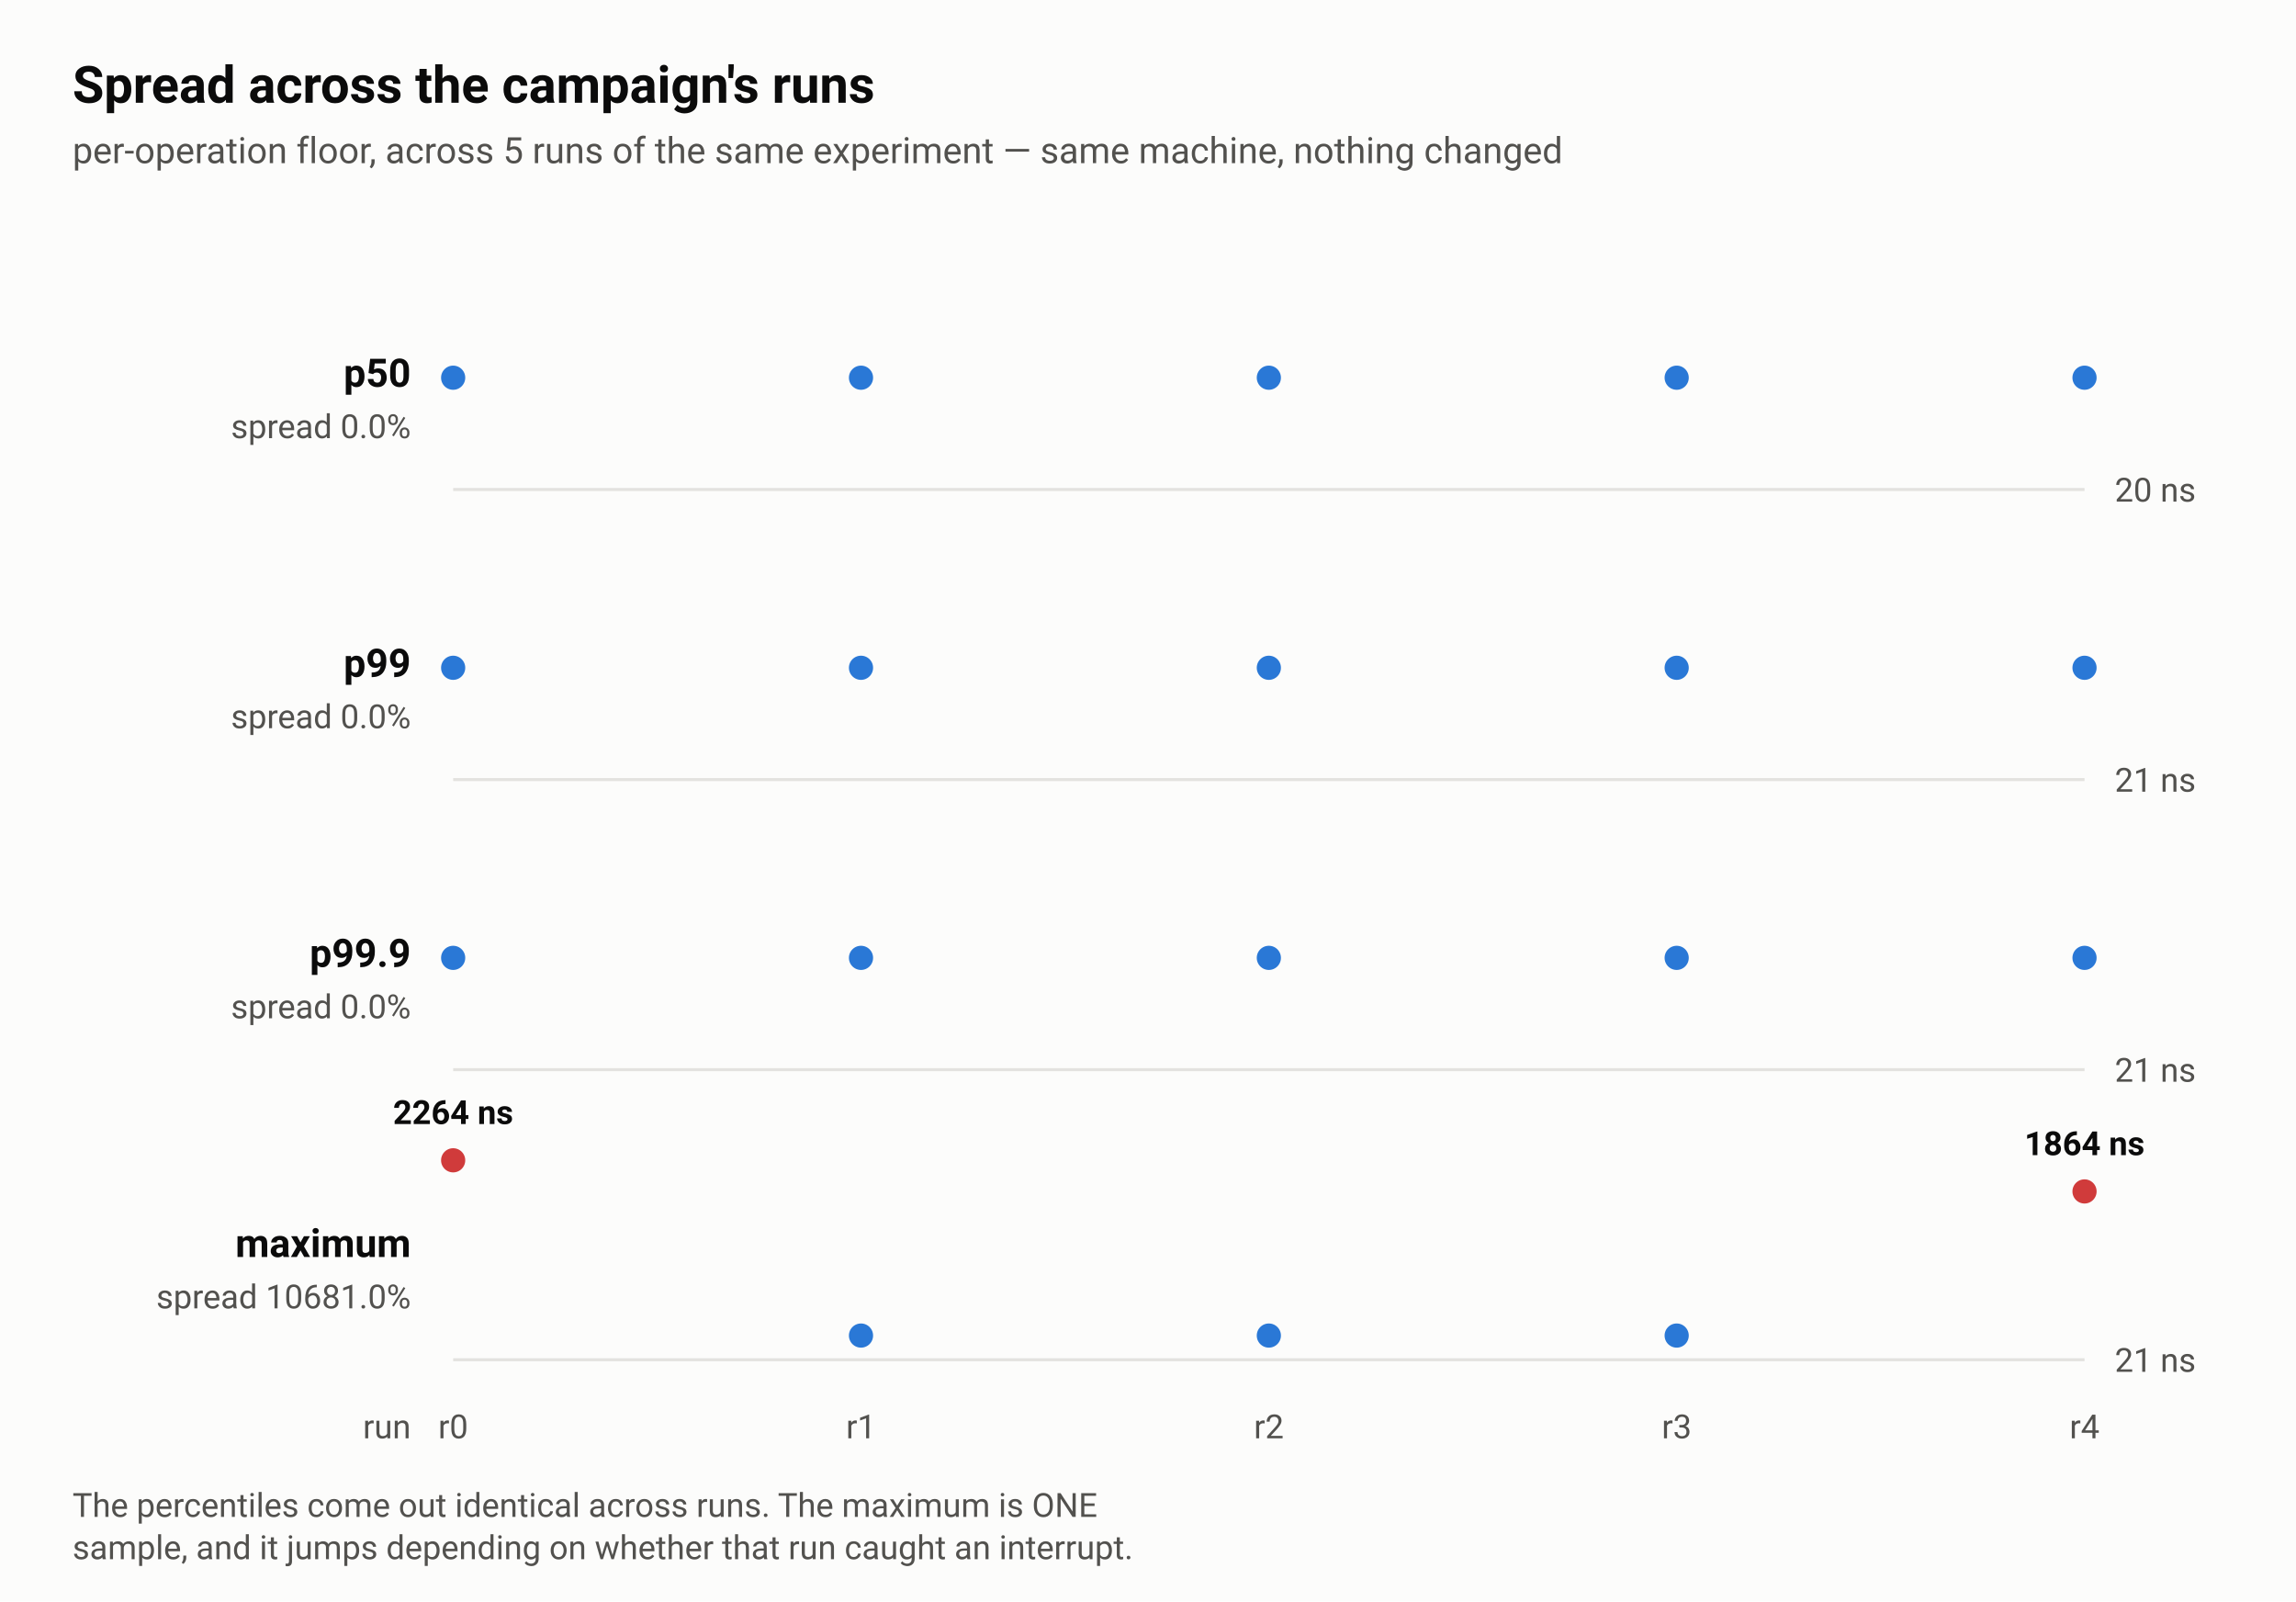
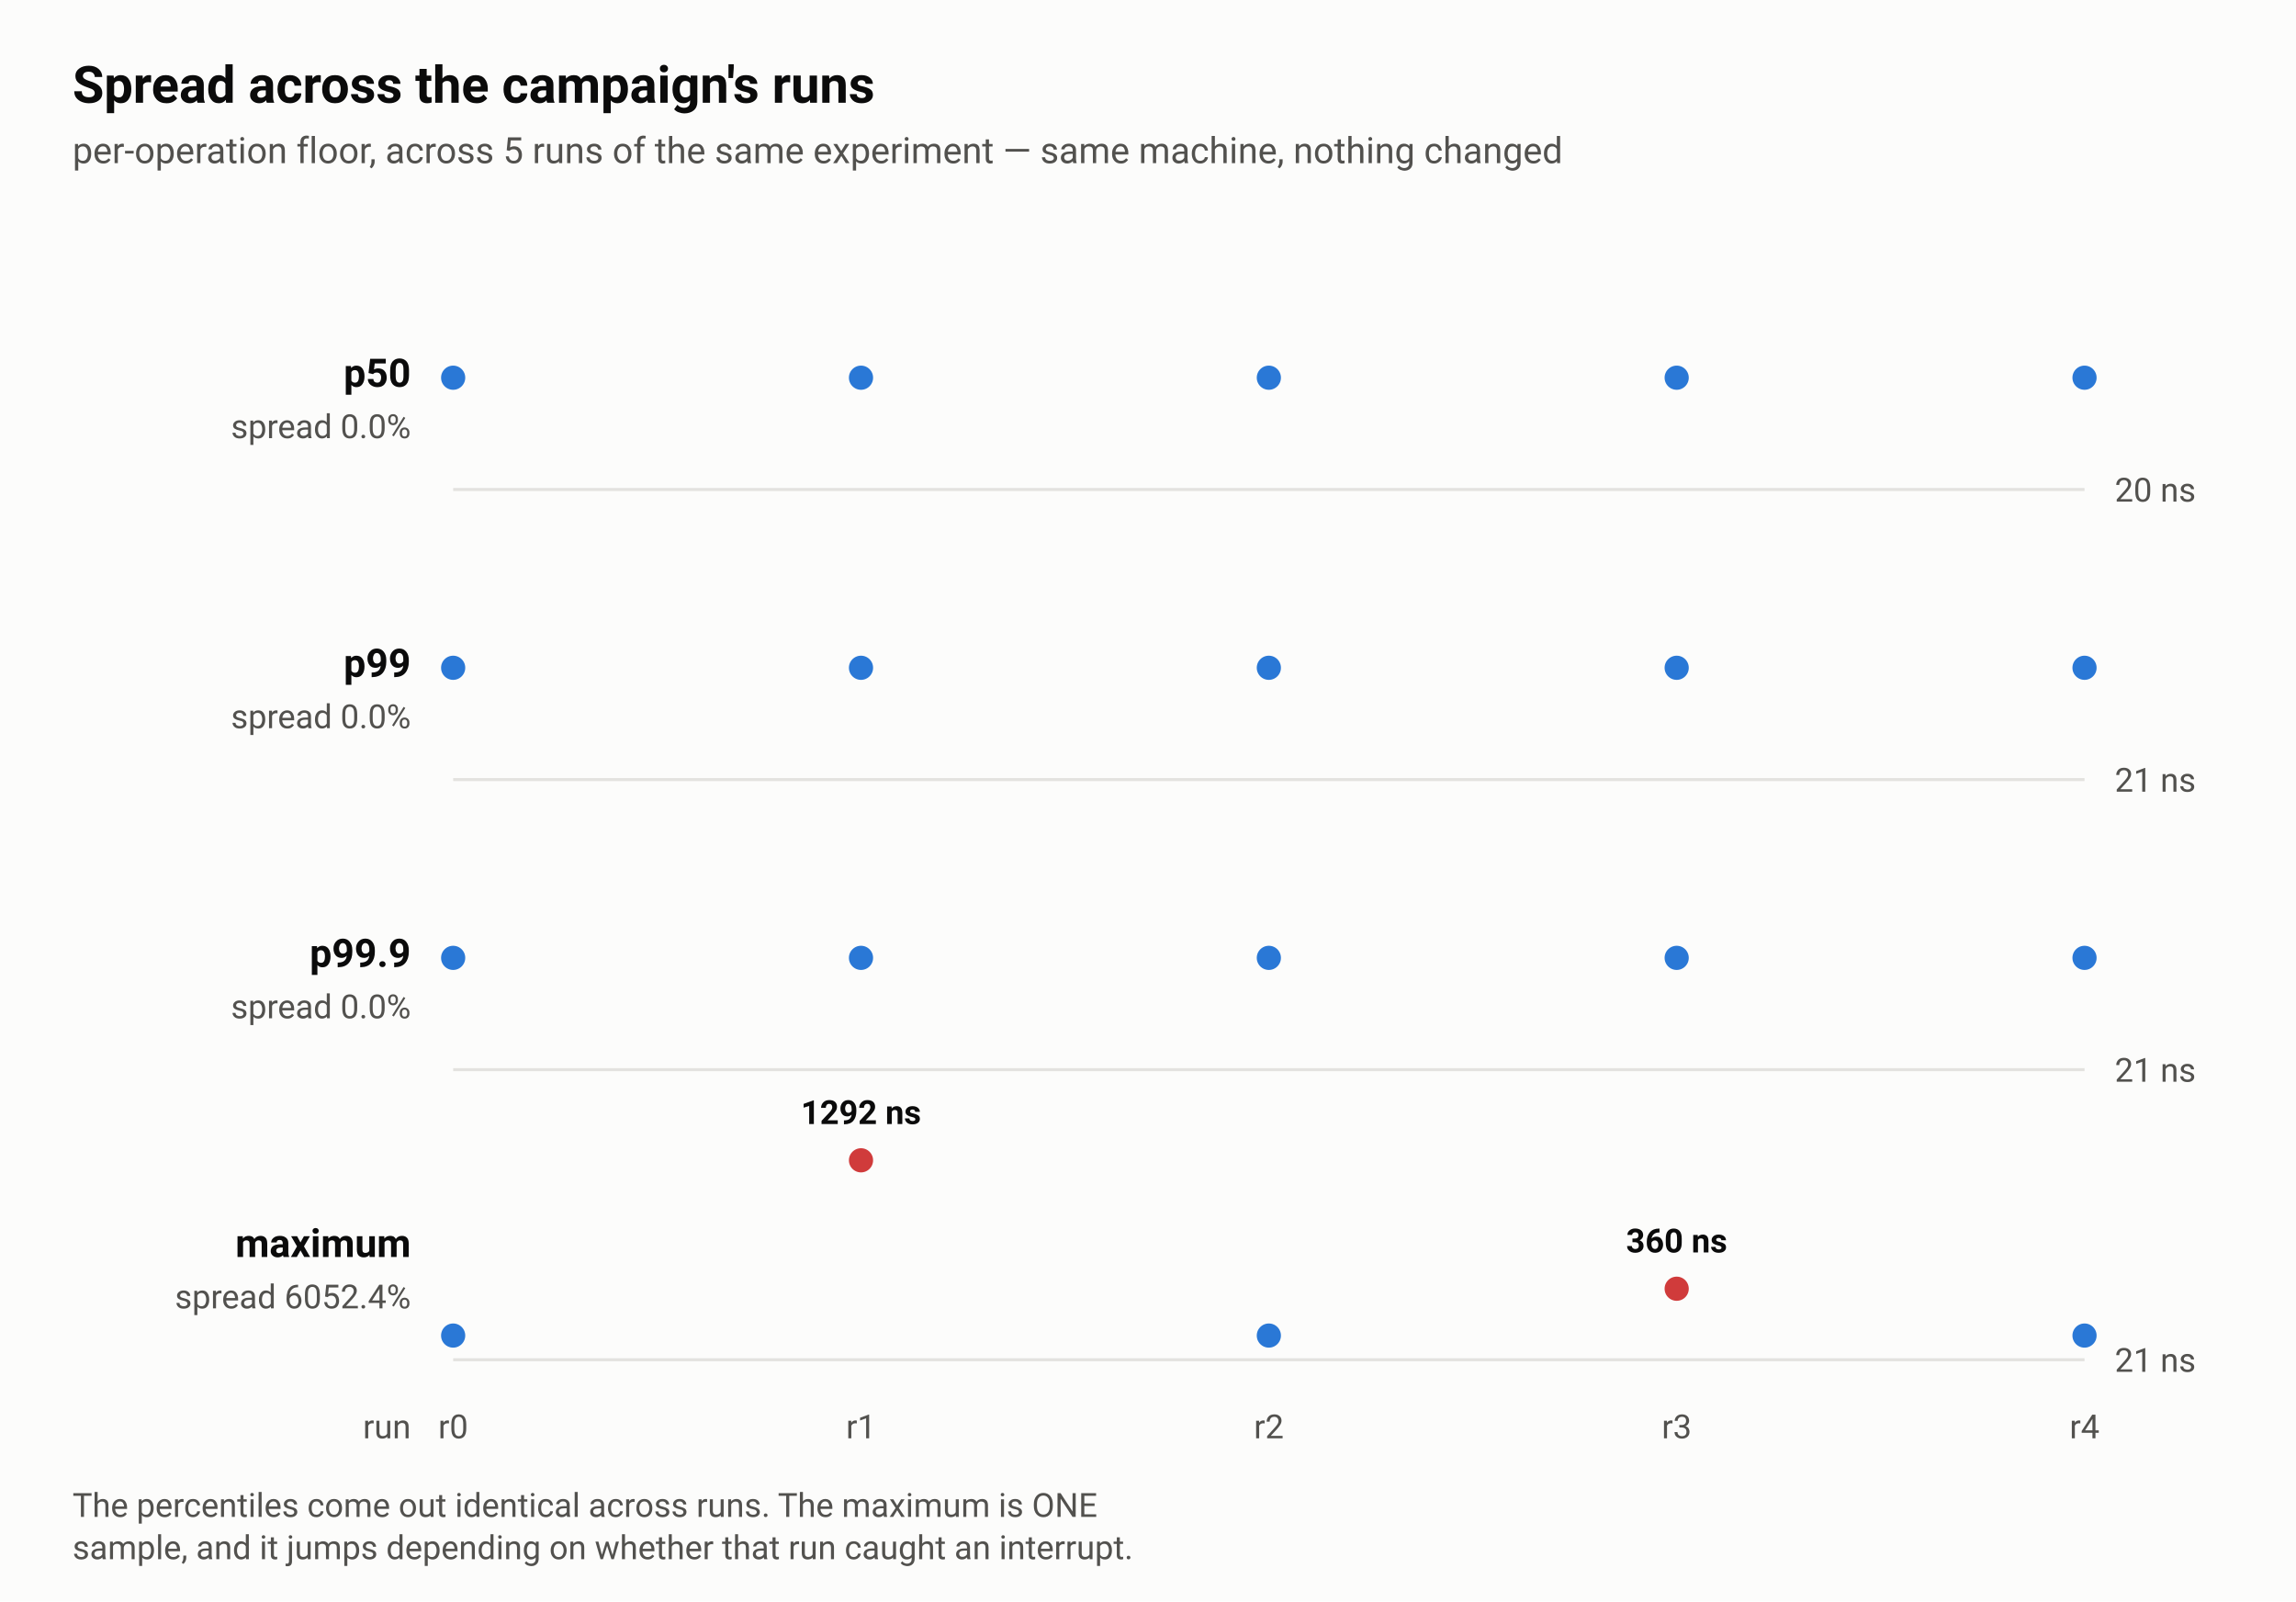
<svg xmlns="http://www.w3.org/2000/svg" width="760" height="530" viewBox="0 0 760 530" role="img" aria-labelledby="titulo descricao">
  <rect width="760" height="530" fill="#fcfcfb" />
  <text x="24.0" y="34.0" fill="#0b0b0b" font-size="17" font-weight="600" text-anchor="start" font-family="system-ui, -apple-system, 'Segoe UI', Roboto, sans-serif">Spread across the campaign's runs</text>
  <text x="24.0" y="54.0" fill="#52514e" font-size="12" font-weight="400" text-anchor="start" font-family="system-ui, -apple-system, 'Segoe UI', Roboto, sans-serif">per-operation floor, across 5 runs of the same experiment — same machine, nothing changed</text>
  <text x="136.0" y="128.0" fill="#0b0b0b" font-size="13" font-weight="600" text-anchor="end" font-family="system-ui, -apple-system, 'Segoe UI', Roboto, sans-serif">p50</text>
  <text x="136.0" y="145.0" fill="#52514e" font-size="11" font-weight="400" text-anchor="end" font-family="system-ui, -apple-system, 'Segoe UI', Roboto, sans-serif" font-variant-numeric="tabular-nums">spread 0.0%</text>
  <line x1="150.0" y1="162.0" x2="690.0" y2="162.0" stroke="#e3e2df" stroke-width="1" />
  <circle cx="150.0" cy="125.0" r="5" fill="#2a78d6" stroke="#fcfcfb" stroke-width="2" />
  <circle cx="285.0" cy="125.0" r="5" fill="#2a78d6" stroke="#fcfcfb" stroke-width="2" />
  <circle cx="420.0" cy="125.0" r="5" fill="#2a78d6" stroke="#fcfcfb" stroke-width="2" />
  <circle cx="555.0" cy="125.0" r="5" fill="#2a78d6" stroke="#fcfcfb" stroke-width="2" />
  <circle cx="690.0" cy="125.0" r="5" fill="#2a78d6" stroke="#fcfcfb" stroke-width="2" />
  <text x="700.0" y="166.0" fill="#52514e" font-size="11" font-weight="400" text-anchor="start" font-family="system-ui, -apple-system, 'Segoe UI', Roboto, sans-serif" font-variant-numeric="tabular-nums">20 ns</text>
  <text x="136.0" y="224.0" fill="#0b0b0b" font-size="13" font-weight="600" text-anchor="end" font-family="system-ui, -apple-system, 'Segoe UI', Roboto, sans-serif">p99</text>
  <text x="136.0" y="241.0" fill="#52514e" font-size="11" font-weight="400" text-anchor="end" font-family="system-ui, -apple-system, 'Segoe UI', Roboto, sans-serif" font-variant-numeric="tabular-nums">spread 0.0%</text>
  <line x1="150.0" y1="258.0" x2="690.0" y2="258.0" stroke="#e3e2df" stroke-width="1" />
  <circle cx="150.0" cy="221.0" r="5" fill="#2a78d6" stroke="#fcfcfb" stroke-width="2" />
  <circle cx="285.0" cy="221.0" r="5" fill="#2a78d6" stroke="#fcfcfb" stroke-width="2" />
  <circle cx="420.0" cy="221.0" r="5" fill="#2a78d6" stroke="#fcfcfb" stroke-width="2" />
  <circle cx="555.0" cy="221.0" r="5" fill="#2a78d6" stroke="#fcfcfb" stroke-width="2" />
  <circle cx="690.0" cy="221.0" r="5" fill="#2a78d6" stroke="#fcfcfb" stroke-width="2" />
  <text x="700.0" y="262.0" fill="#52514e" font-size="11" font-weight="400" text-anchor="start" font-family="system-ui, -apple-system, 'Segoe UI', Roboto, sans-serif" font-variant-numeric="tabular-nums">21 ns</text>
  <text x="136.0" y="320.0" fill="#0b0b0b" font-size="13" font-weight="600" text-anchor="end" font-family="system-ui, -apple-system, 'Segoe UI', Roboto, sans-serif">p99.9</text>
  <text x="136.0" y="337.0" fill="#52514e" font-size="11" font-weight="400" text-anchor="end" font-family="system-ui, -apple-system, 'Segoe UI', Roboto, sans-serif" font-variant-numeric="tabular-nums">spread 0.0%</text>
  <line x1="150.0" y1="354.0" x2="690.0" y2="354.0" stroke="#e3e2df" stroke-width="1" />
  <circle cx="150.0" cy="317.0" r="5" fill="#2a78d6" stroke="#fcfcfb" stroke-width="2" />
  <circle cx="285.0" cy="317.0" r="5" fill="#2a78d6" stroke="#fcfcfb" stroke-width="2" />
  <circle cx="420.0" cy="317.0" r="5" fill="#2a78d6" stroke="#fcfcfb" stroke-width="2" />
  <circle cx="555.0" cy="317.0" r="5" fill="#2a78d6" stroke="#fcfcfb" stroke-width="2" />
  <circle cx="690.0" cy="317.0" r="5" fill="#2a78d6" stroke="#fcfcfb" stroke-width="2" />
  <text x="700.0" y="358.0" fill="#52514e" font-size="11" font-weight="400" text-anchor="start" font-family="system-ui, -apple-system, 'Segoe UI', Roboto, sans-serif" font-variant-numeric="tabular-nums">21 ns</text>
  <text x="136.0" y="416.0" fill="#0b0b0b" font-size="13" font-weight="600" text-anchor="end" font-family="system-ui, -apple-system, 'Segoe UI', Roboto, sans-serif">maximum</text>
-   <text x="136.0" y="433.0" fill="#52514e" font-size="11" font-weight="400" text-anchor="end" font-family="system-ui, -apple-system, 'Segoe UI', Roboto, sans-serif" font-variant-numeric="tabular-nums">spread 10681.0%</text>
+   <text x="136.0" y="433.0" fill="#52514e" font-size="11" font-weight="400" text-anchor="end" font-family="system-ui, -apple-system, 'Segoe UI', Roboto, sans-serif" font-variant-numeric="tabular-nums">spread 6052.4%</text>
  <line x1="150.0" y1="450.0" x2="690.0" y2="450.0" stroke="#e3e2df" stroke-width="1" />
-   <circle cx="150.0" cy="384.0" r="5" fill="#d03b3b" stroke="#fcfcfb" stroke-width="2" />
-   <text x="150.0" y="372.0" fill="#0b0b0b" font-size="11" font-weight="600" text-anchor="middle" font-family="system-ui, -apple-system, 'Segoe UI', Roboto, sans-serif" font-variant-numeric="tabular-nums">2264 ns</text>
-   <circle cx="285.0" cy="442.0" r="5" fill="#2a78d6" stroke="#fcfcfb" stroke-width="2" />
+   <circle cx="150.0" cy="442.0" r="5" fill="#2a78d6" stroke="#fcfcfb" stroke-width="2" />
+   <circle cx="285.0" cy="384.0" r="5" fill="#d03b3b" stroke="#fcfcfb" stroke-width="2" />
+   <text x="285.0" y="372.0" fill="#0b0b0b" font-size="11" font-weight="600" text-anchor="middle" font-family="system-ui, -apple-system, 'Segoe UI', Roboto, sans-serif" font-variant-numeric="tabular-nums">1292 ns</text>
  <circle cx="420.0" cy="442.0" r="5" fill="#2a78d6" stroke="#fcfcfb" stroke-width="2" />
-   <circle cx="555.0" cy="442.0" r="5" fill="#2a78d6" stroke="#fcfcfb" stroke-width="2" />
-   <circle cx="690.0" cy="394.3" r="5" fill="#d03b3b" stroke="#fcfcfb" stroke-width="2" />
-   <text x="690.0" y="382.3" fill="#0b0b0b" font-size="11" font-weight="600" text-anchor="middle" font-family="system-ui, -apple-system, 'Segoe UI', Roboto, sans-serif" font-variant-numeric="tabular-nums">1864 ns</text>
+   <circle cx="555.0" cy="426.5" r="5" fill="#d03b3b" stroke="#fcfcfb" stroke-width="2" />
+   <text x="555.0" y="414.5" fill="#0b0b0b" font-size="11" font-weight="600" text-anchor="middle" font-family="system-ui, -apple-system, 'Segoe UI', Roboto, sans-serif" font-variant-numeric="tabular-nums">360 ns</text>
+   <circle cx="690.0" cy="442.0" r="5" fill="#2a78d6" stroke="#fcfcfb" stroke-width="2" />
  <text x="700.0" y="454.0" fill="#52514e" font-size="11" font-weight="400" text-anchor="start" font-family="system-ui, -apple-system, 'Segoe UI', Roboto, sans-serif" font-variant-numeric="tabular-nums">21 ns</text>
  <text x="150.0" y="476.0" fill="#52514e" font-size="11" font-weight="400" text-anchor="middle" font-family="system-ui, -apple-system, 'Segoe UI', Roboto, sans-serif">r0</text>
  <text x="285.0" y="476.0" fill="#52514e" font-size="11" font-weight="400" text-anchor="middle" font-family="system-ui, -apple-system, 'Segoe UI', Roboto, sans-serif">r1</text>
  <text x="420.0" y="476.0" fill="#52514e" font-size="11" font-weight="400" text-anchor="middle" font-family="system-ui, -apple-system, 'Segoe UI', Roboto, sans-serif">r2</text>
  <text x="555.0" y="476.0" fill="#52514e" font-size="11" font-weight="400" text-anchor="middle" font-family="system-ui, -apple-system, 'Segoe UI', Roboto, sans-serif">r3</text>
  <text x="690.0" y="476.0" fill="#52514e" font-size="11" font-weight="400" text-anchor="middle" font-family="system-ui, -apple-system, 'Segoe UI', Roboto, sans-serif">r4</text>
  <text x="136.0" y="476.0" fill="#52514e" font-size="11" font-weight="400" text-anchor="end" font-family="system-ui, -apple-system, 'Segoe UI', Roboto, sans-serif">run</text>
  <text x="24.0" y="502.0" fill="#52514e" font-size="11" font-weight="400" text-anchor="start" font-family="system-ui, -apple-system, 'Segoe UI', Roboto, sans-serif">The percentiles come out identical across runs. The maximum is ONE</text>
  <text x="24.0" y="516.0" fill="#52514e" font-size="11" font-weight="400" text-anchor="start" font-family="system-ui, -apple-system, 'Segoe UI', Roboto, sans-serif">sample, and it jumps depending on whether that run caught an interrupt.</text>
</svg>
